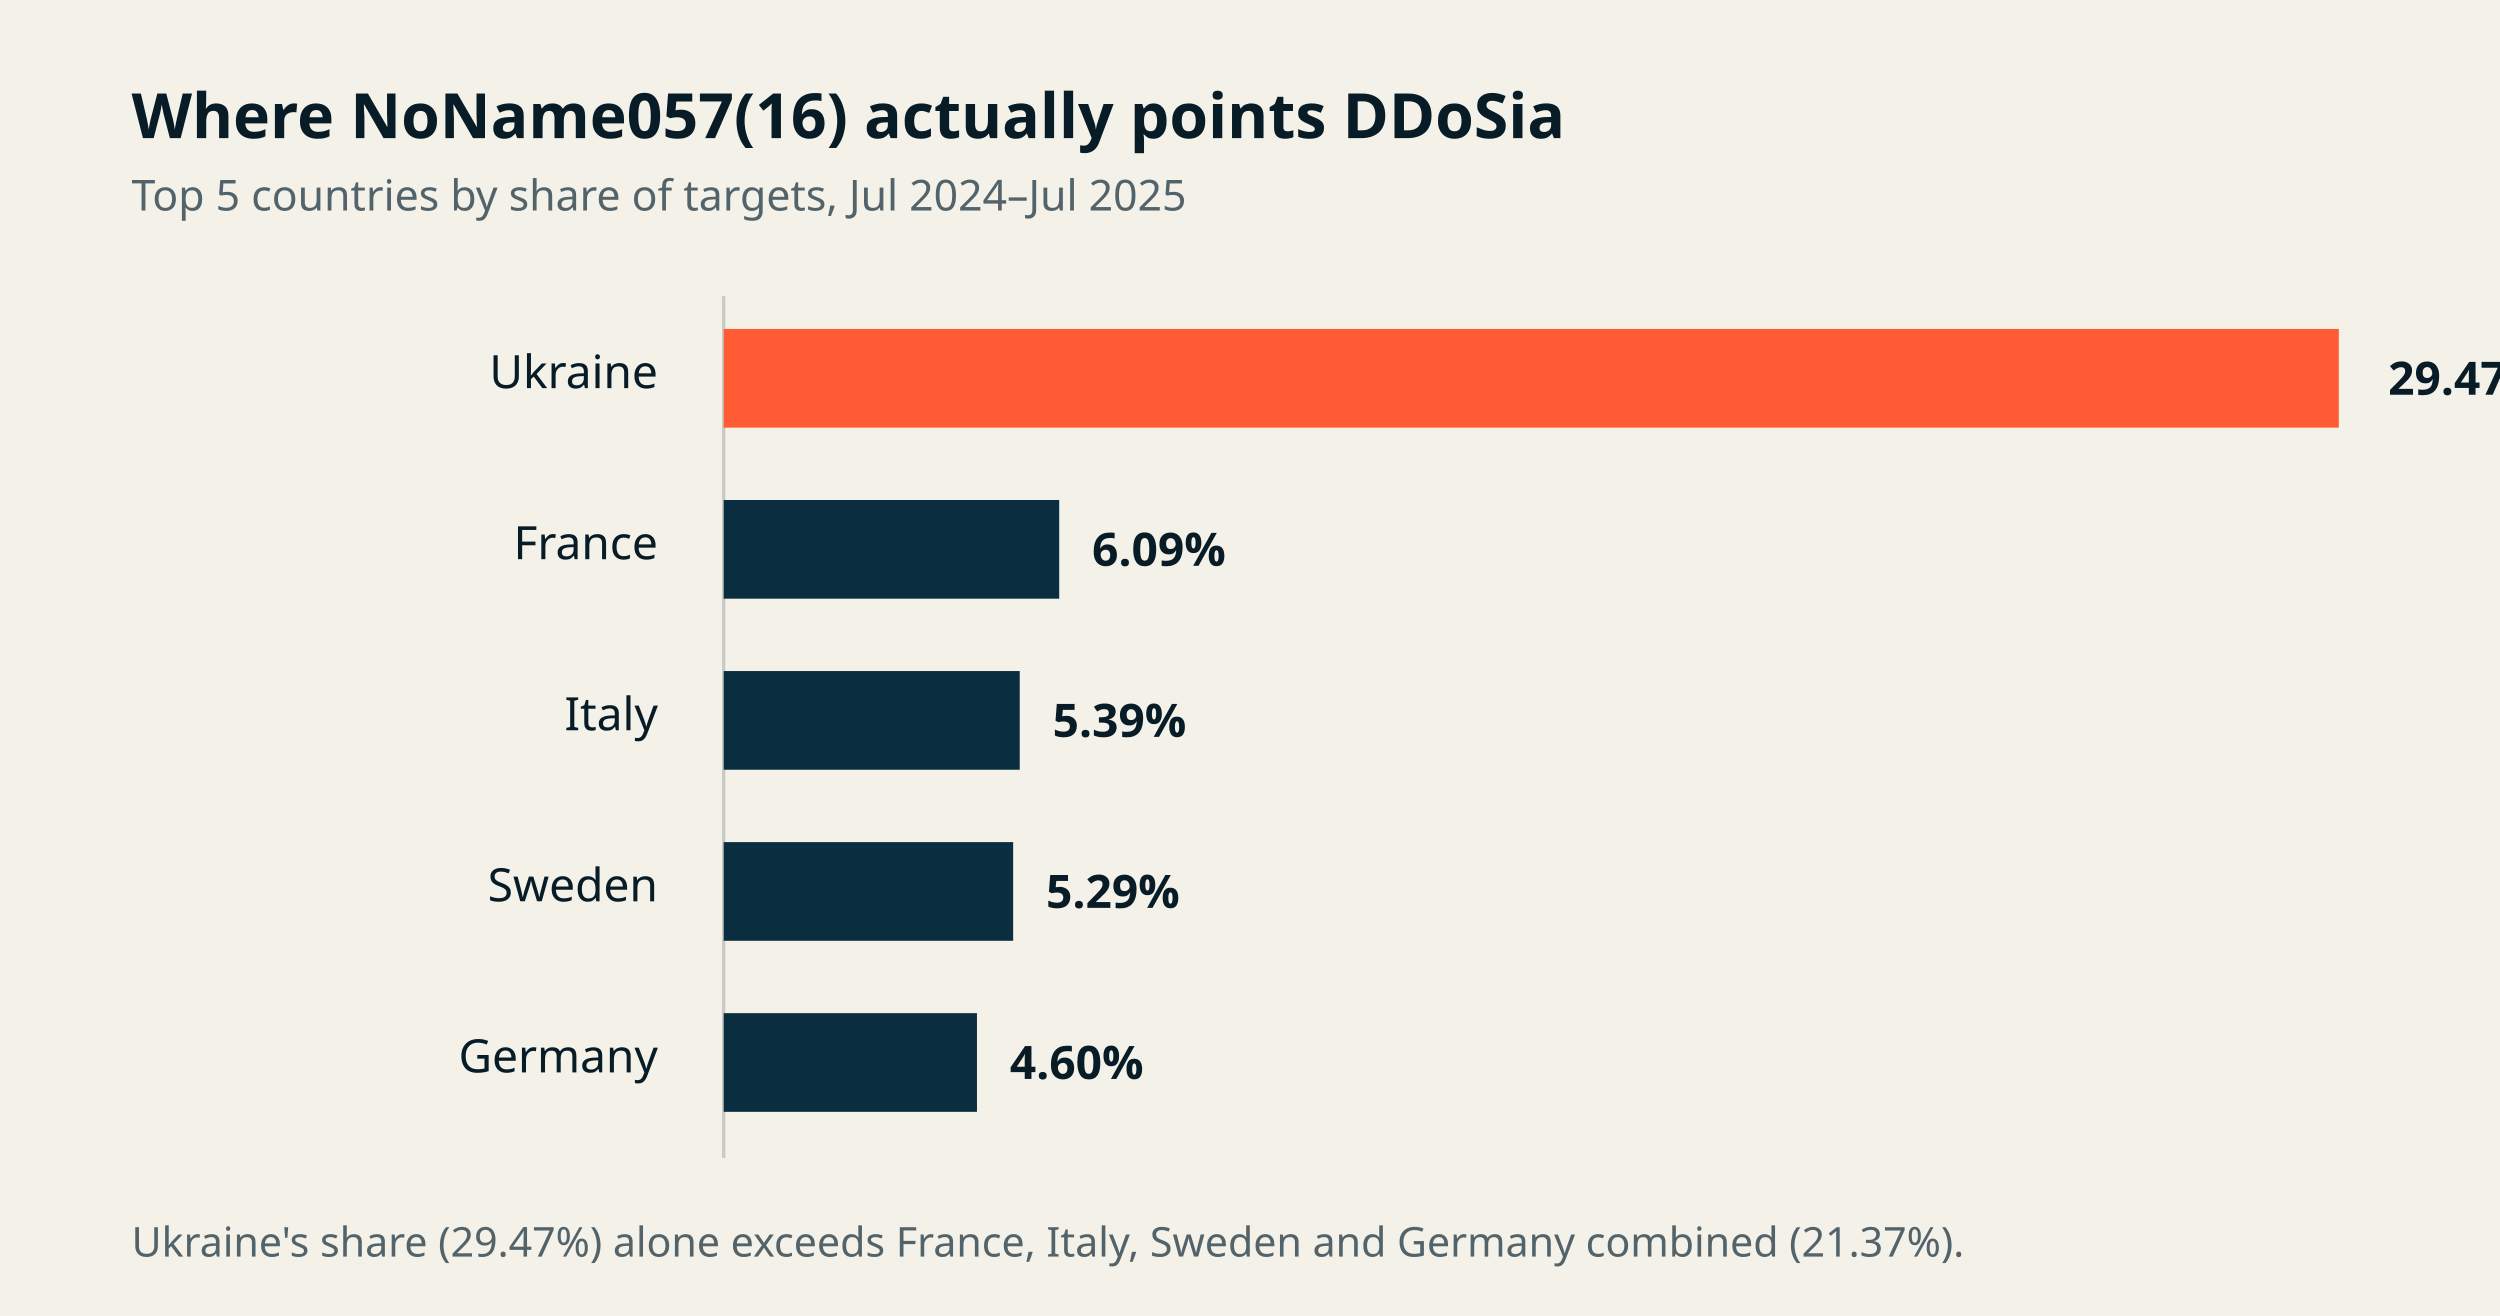
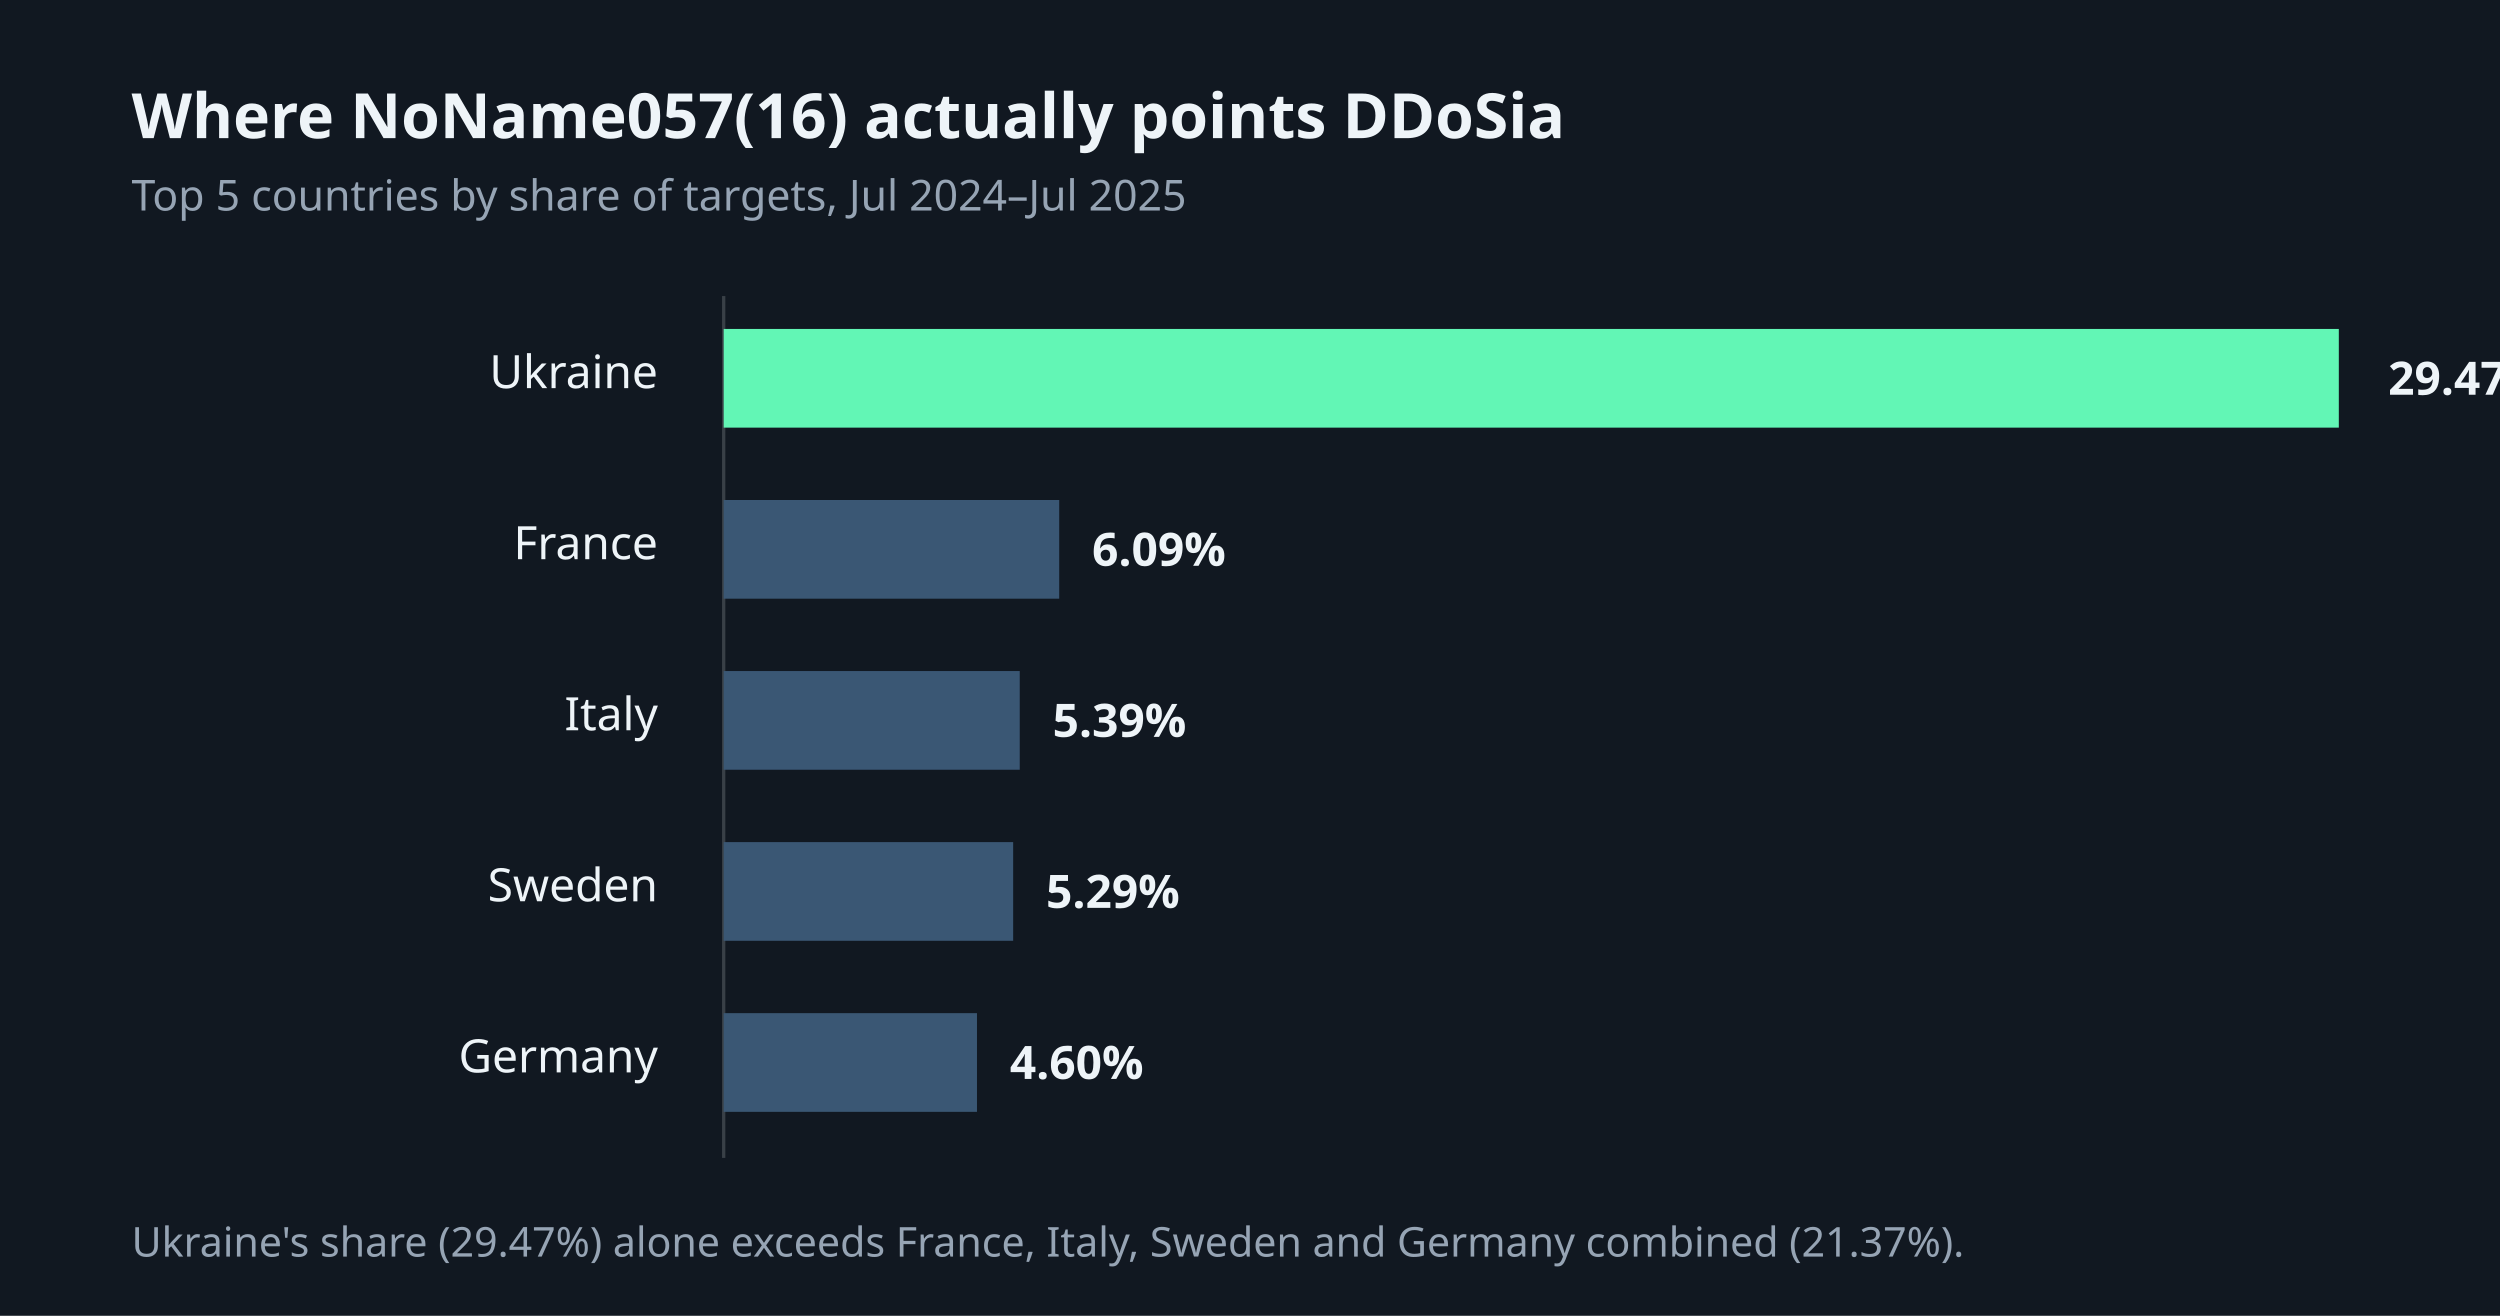
- <svg xmlns="http://www.w3.org/2000/svg" viewBox="0 0 760 400" role="img" aria-labelledby="title1 desc1" font-family="'DM Sans',system-ui,sans-serif">
-   <rect x="0" y="0" width="760" height="400" fill="#f4f1e9" />
-   <text x="40" y="42" font-size="19" fill="#071c26" font-weight="700">Where NoName057(16) actually points DDoSia</text>
-   <text x="40" y="64" font-size="13" fill="#52636a">Top 5 countries by share of targets, Jul 2024–Jul 2025</text>
-   <line x1="220" y1="90" x2="220" y2="352" stroke="rgba(7,28,38,.18)" stroke-width="1" />
-   <text x="200" y="118" font-size="14" fill="#071c26" text-anchor="end">Ukraine</text>
-   <rect x="220" y="100" width="491" height="30" fill="#ff5c35" />
-   <text x="726" y="120" font-size="14" fill="#071c26" font-weight="700">29.47%</text>
-   <text x="200" y="170" font-size="14" fill="#071c26" text-anchor="end">France</text>
-   <rect x="220" y="152" width="102" height="30" fill="#0a2e40" />
-   <text x="332" y="172" font-size="14" fill="#071c26" font-weight="700">6.09%</text>
-   <text x="200" y="222" font-size="14" fill="#071c26" text-anchor="end">Italy</text>
-   <rect x="220" y="204" width="90" height="30" fill="#0a2e40" />
-   <text x="320" y="224" font-size="14" fill="#071c26" font-weight="700">5.39%</text>
-   <text x="200" y="274" font-size="14" fill="#071c26" text-anchor="end">Sweden</text>
-   <rect x="220" y="256" width="88" height="30" fill="#0a2e40" />
-   <text x="318" y="276" font-size="14" fill="#071c26" font-weight="700">5.29%</text>
-   <text x="200" y="326" font-size="14" fill="#071c26" text-anchor="end">Germany</text>
-   <rect x="220" y="308" width="77" height="30" fill="#0a2e40" />
-   <text x="307" y="328" font-size="14" fill="#071c26" font-weight="700">4.60%</text>
-   <text x="40" y="382" font-size="12.5" fill="#52636a">Ukraine's share (29.47%) alone exceeds France, Italy, Sweden and Germany combined (21.37%).</text>
+ <svg xmlns="http://www.w3.org/2000/svg" viewBox="0 0 760 400" role="img" aria-labelledby="title1 desc1" font-family="Manrope,'DM Sans',system-ui,sans-serif">
+   <rect x="0" y="0" width="760" height="400" fill="#111821" />
+   <text x="40" y="42" font-size="19" fill="#EEF4F8" font-weight="700">Where NoName057(16) actually points DDoSia</text>
+   <text x="40" y="64" font-size="13" fill="#96A4B4">Top 5 countries by share of targets, Jul 2024–Jul 2025</text>
+   <line x1="220" y1="90" x2="220" y2="352" stroke="rgba(238,244,248,.18)" stroke-width="1" />
+   <text x="200" y="118" font-size="14" fill="#EEF4F8" text-anchor="end">Ukraine</text>
+   <rect x="220" y="100" width="491" height="30" fill="#62F6B5" />
+   <text x="726" y="120" font-size="14" fill="#EEF4F8" font-weight="700">29.47%</text>
+   <text x="200" y="170" font-size="14" fill="#EEF4F8" text-anchor="end">France</text>
+   <rect x="220" y="152" width="102" height="30" fill="#3A5774" />
+   <text x="332" y="172" font-size="14" fill="#EEF4F8" font-weight="700">6.09%</text>
+   <text x="200" y="222" font-size="14" fill="#EEF4F8" text-anchor="end">Italy</text>
+   <rect x="220" y="204" width="90" height="30" fill="#3A5774" />
+   <text x="320" y="224" font-size="14" fill="#EEF4F8" font-weight="700">5.39%</text>
+   <text x="200" y="274" font-size="14" fill="#EEF4F8" text-anchor="end">Sweden</text>
+   <rect x="220" y="256" width="88" height="30" fill="#3A5774" />
+   <text x="318" y="276" font-size="14" fill="#EEF4F8" font-weight="700">5.29%</text>
+   <text x="200" y="326" font-size="14" fill="#EEF4F8" text-anchor="end">Germany</text>
+   <rect x="220" y="308" width="77" height="30" fill="#3A5774" />
+   <text x="307" y="328" font-size="14" fill="#EEF4F8" font-weight="700">4.60%</text>
+   <text x="40" y="382" font-size="12.5" fill="#96A4B4">Ukraine's share (29.47%) alone exceeds France, Italy, Sweden and Germany combined (21.37%).</text>
</svg>
